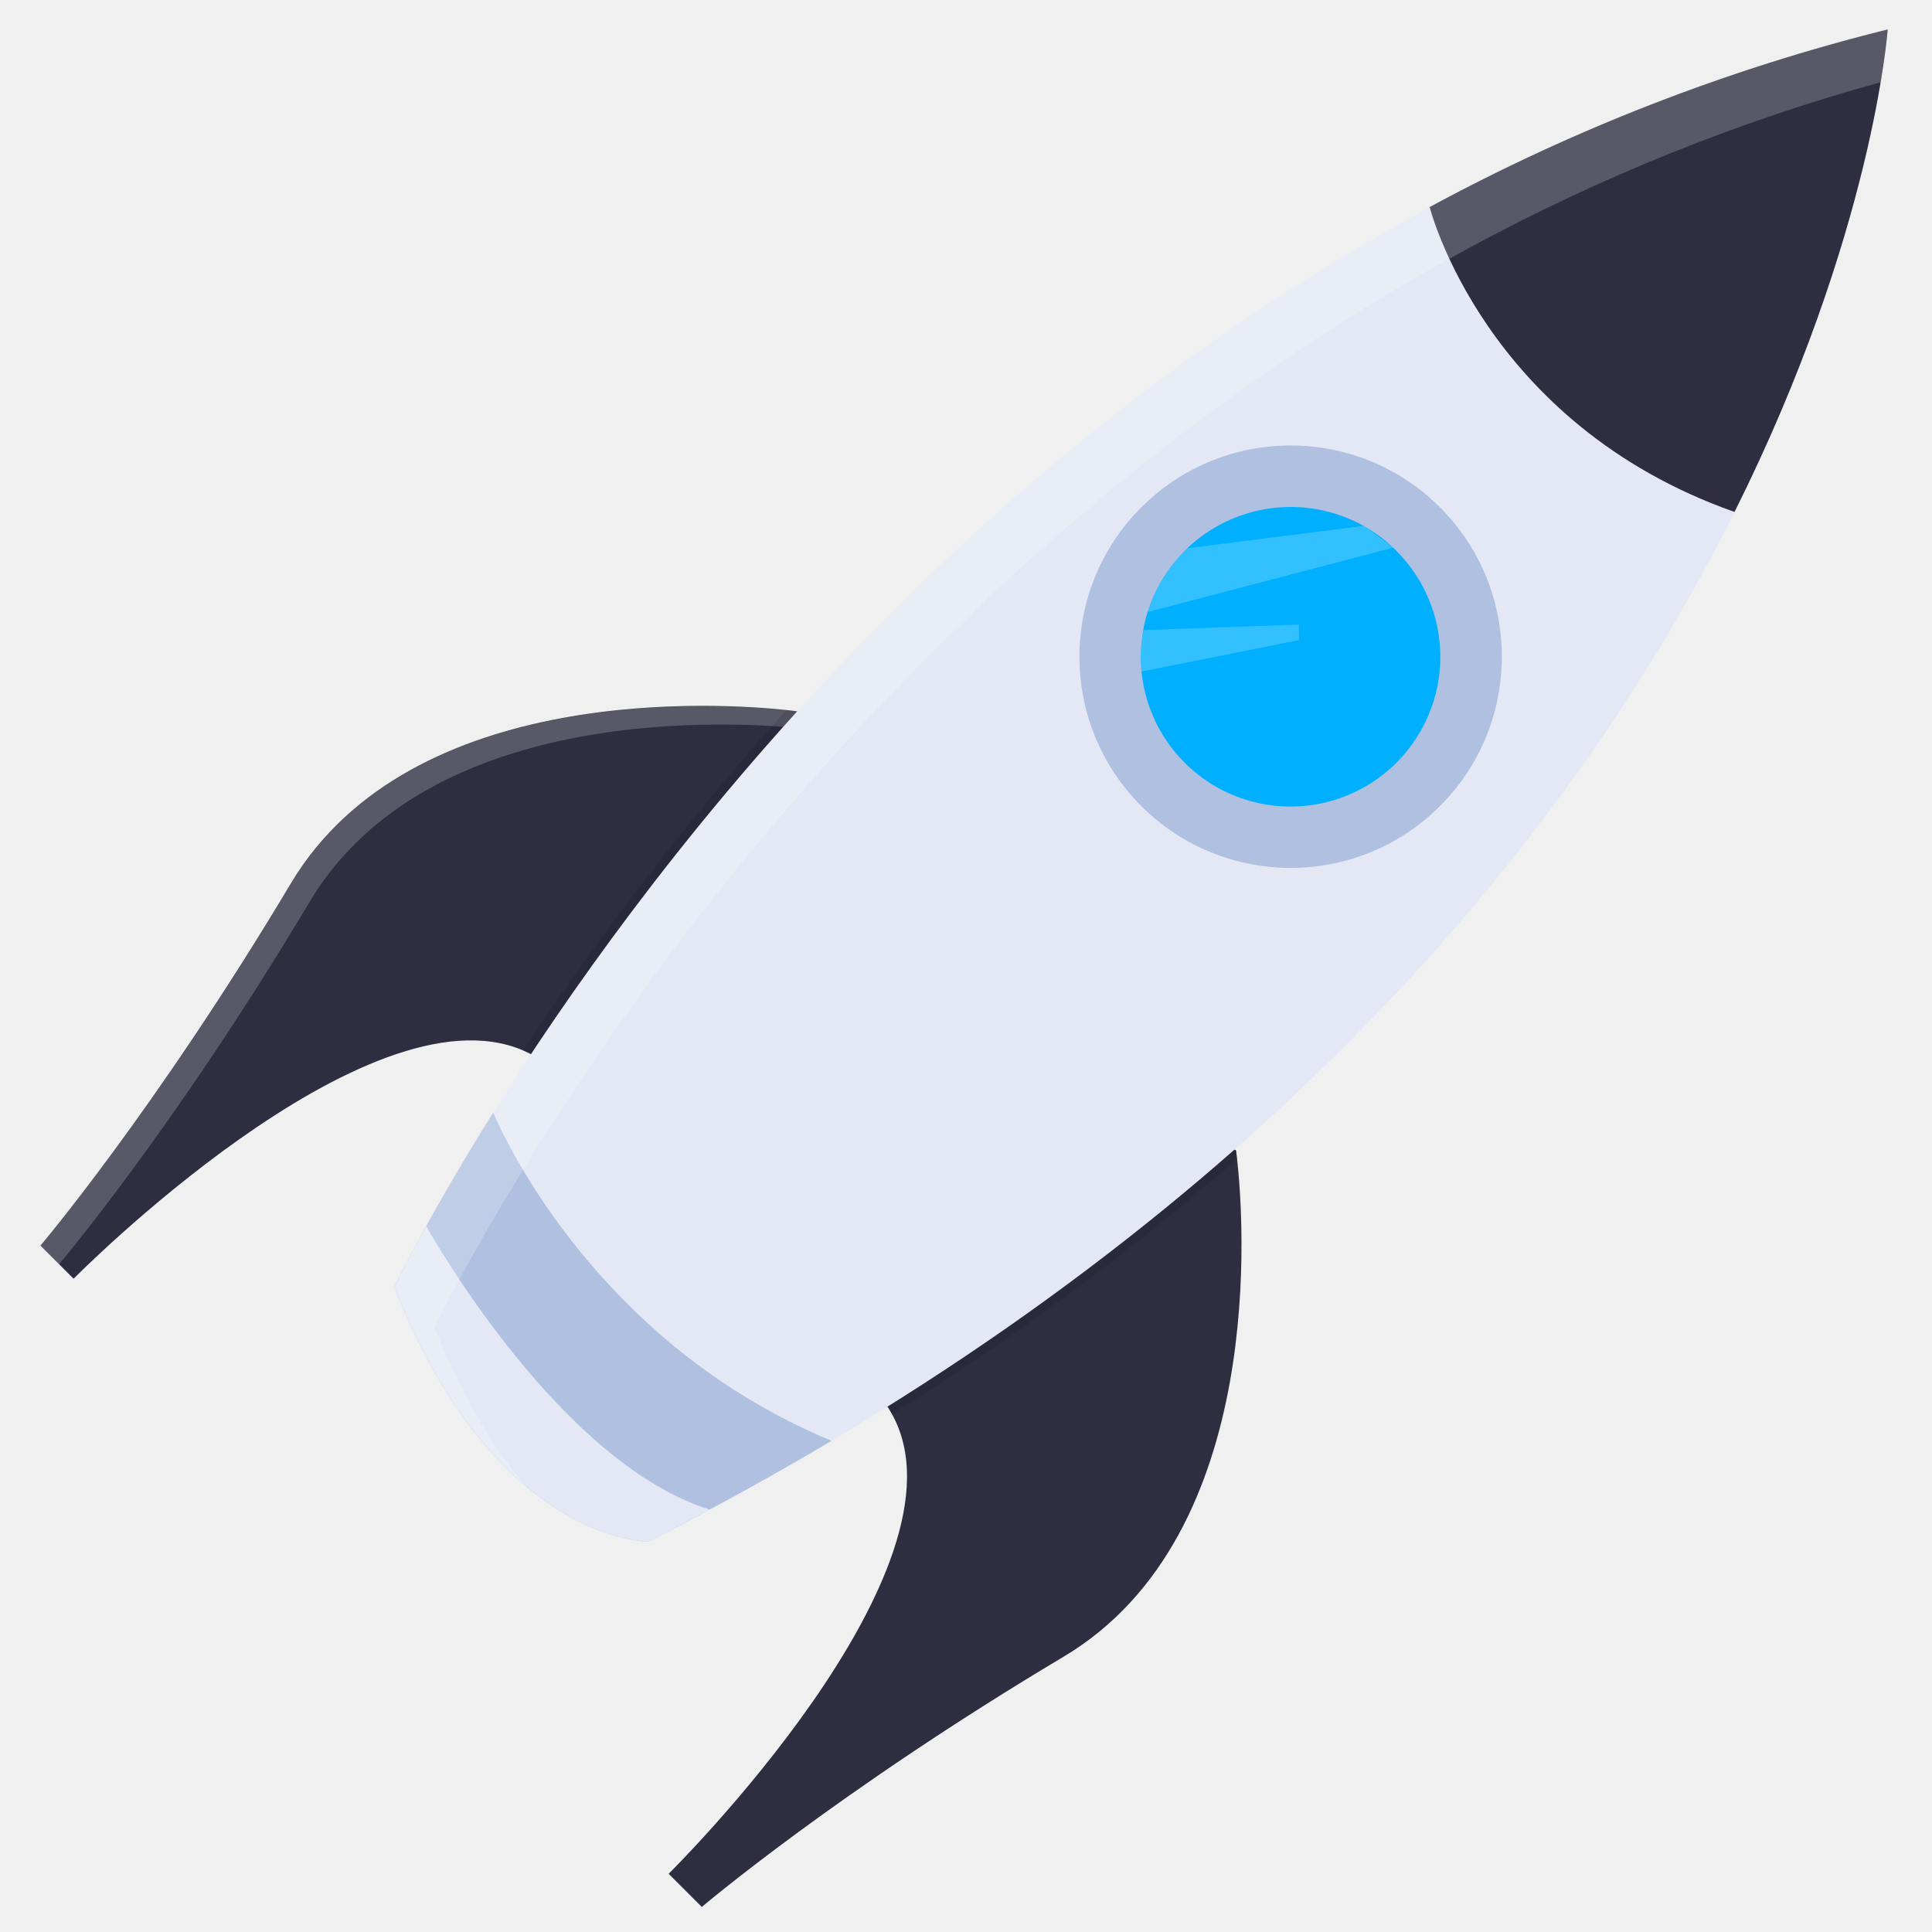
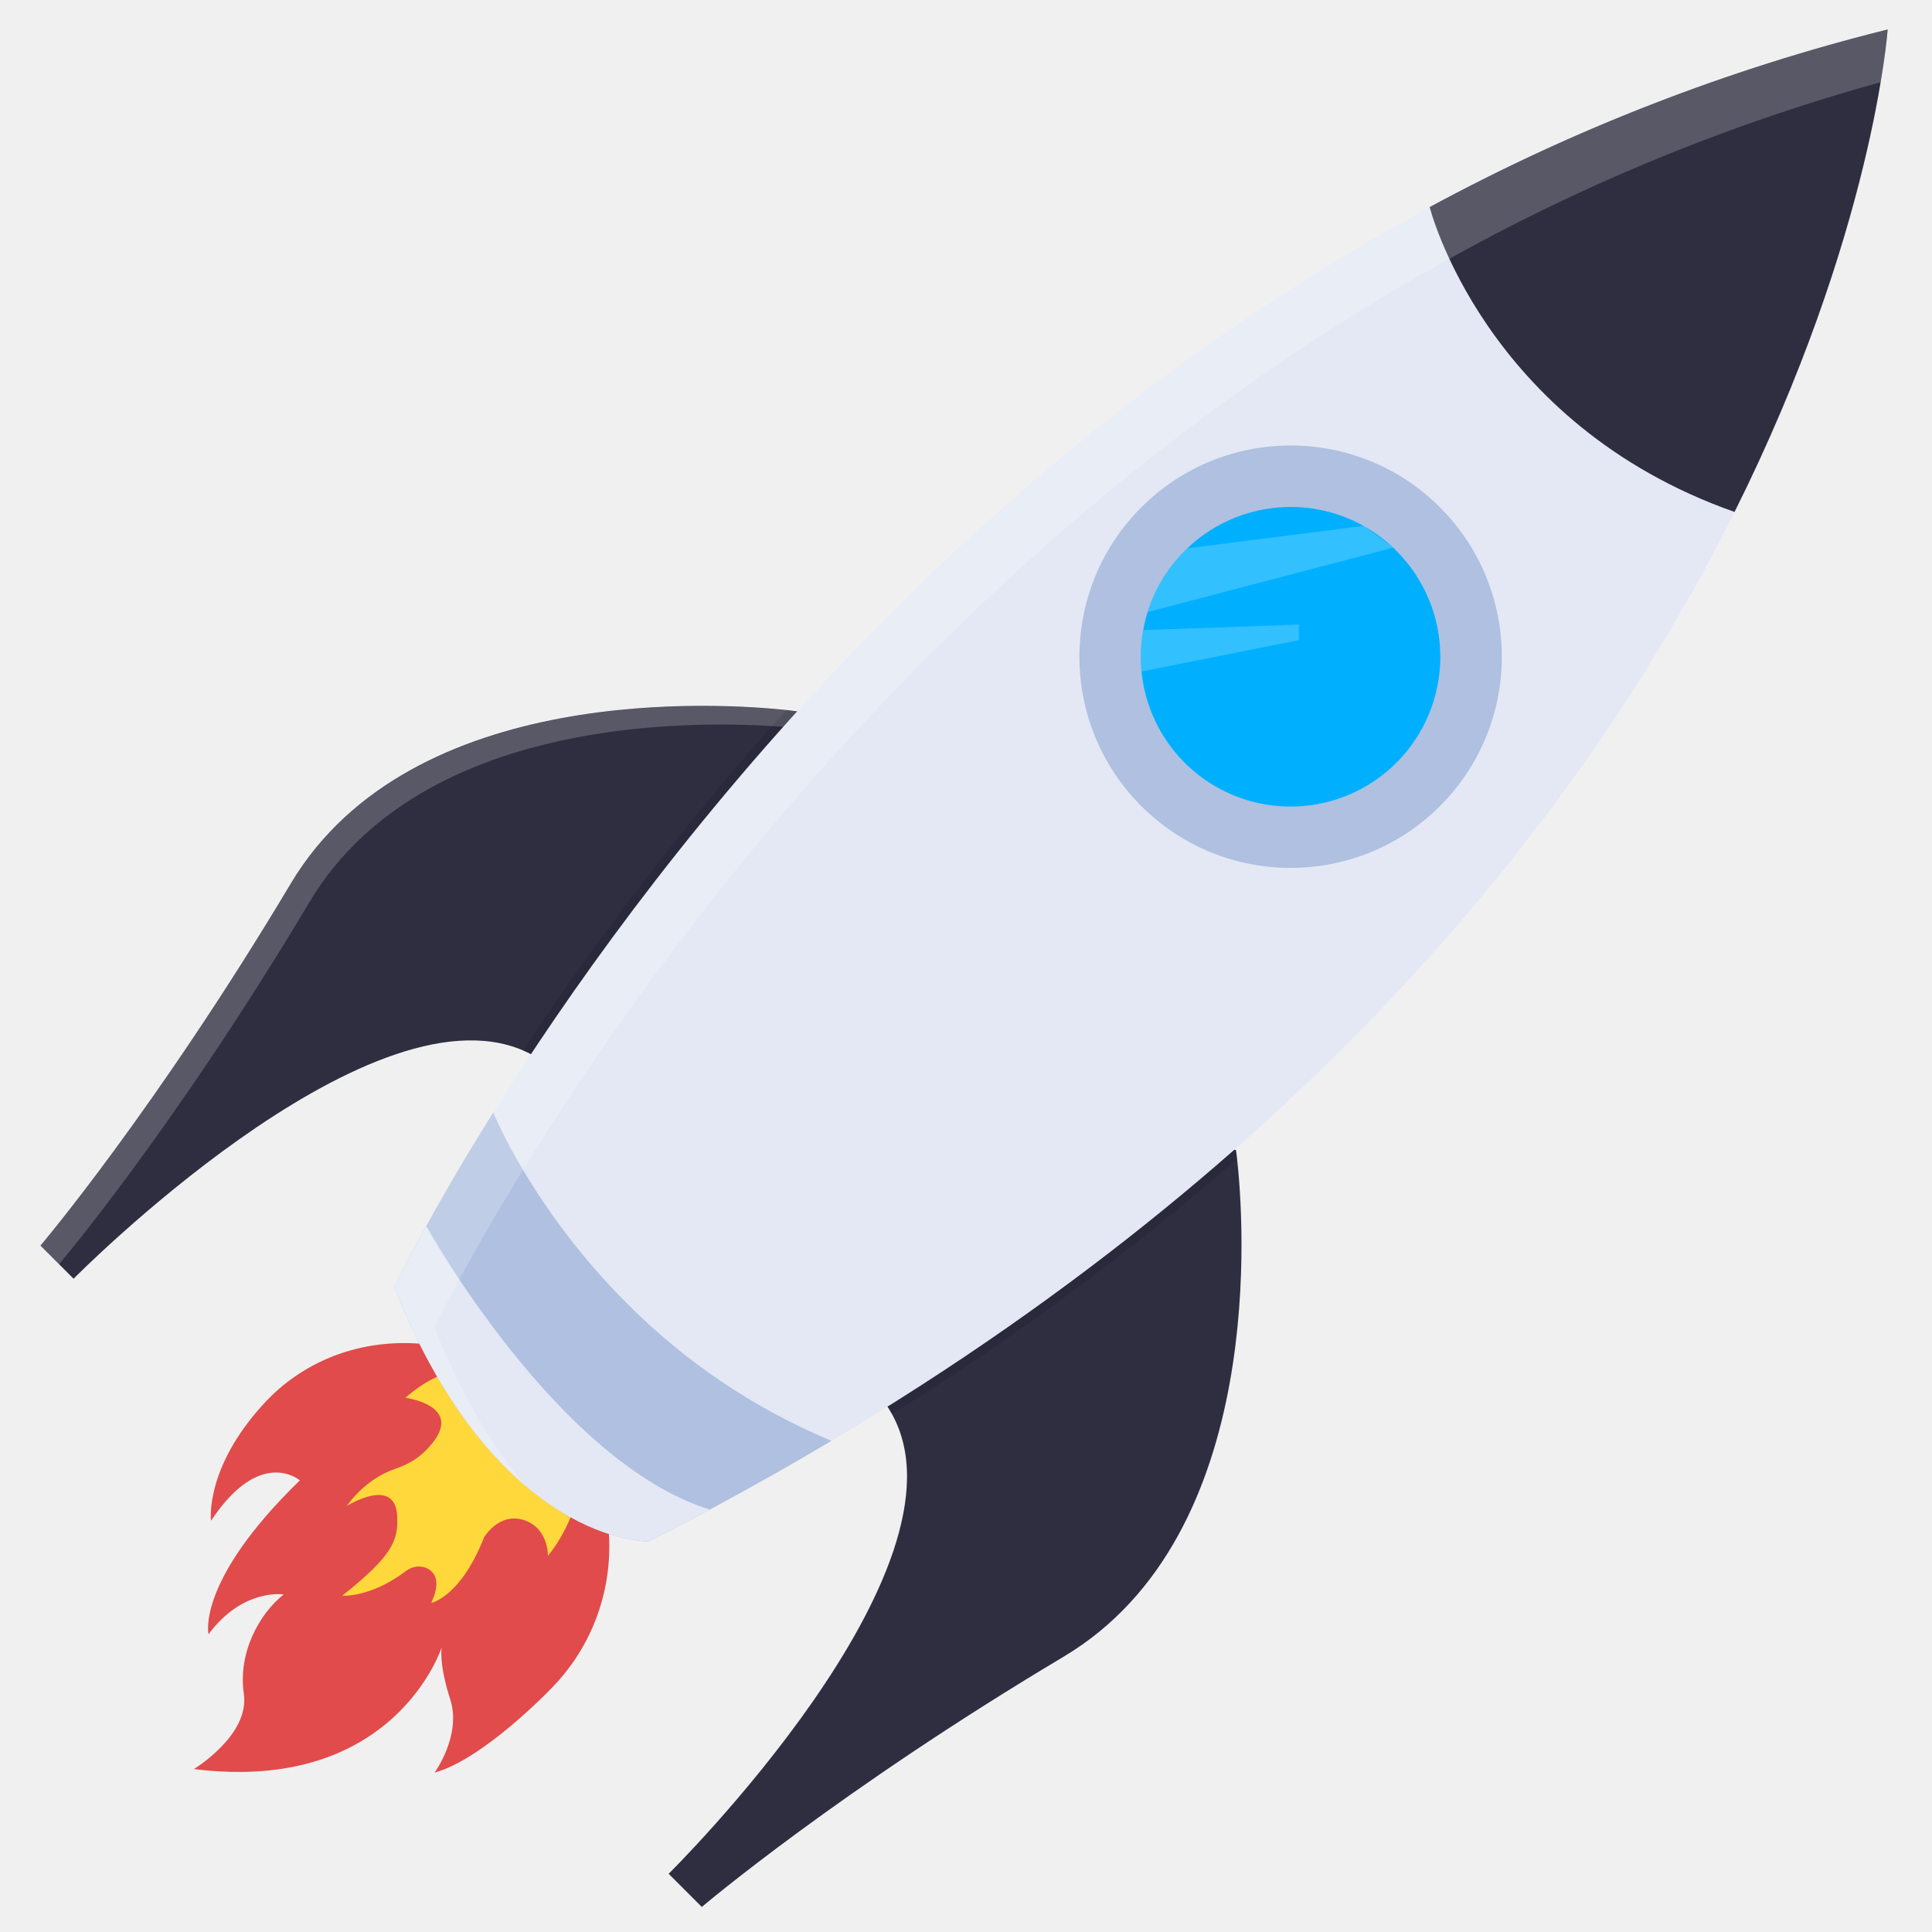
<svg xmlns="http://www.w3.org/2000/svg" width="355" height="355" viewBox="0 0 355 355" fill="none">
  <mask id="mask0" mask-type="alpha" maskUnits="userSpaceOnUse" x="0" y="0" width="355" height="355">
    <rect width="355" height="355" fill="#C4C4C4" />
  </mask>
  <g mask="url(#mask0)">
+     <path d="M48.492 257.902C62.381 242.78 86.549 243.382 101.069 257.902C115.589 272.422 115.585 295.959 101.067 310.477C101.067 310.477 88.757 323.296 79.856 325.706C79.856 325.706 84.863 318.844 82.731 312.259C80.598 305.675 81.155 302.708 81.155 302.708C81.155 302.708 72.53 329.693 35.623 325.058C35.623 325.058 45.916 318.846 44.803 311.242C43.69 303.638 47.677 296.499 52.127 292.974C52.127 292.974 44.615 291.769 38.312 300.299C38.312 300.299 35.992 290.563 55.096 272.018C55.096 272.018 47.865 265.712 38.777 279.436C38.777 279.436 37.526 269.839 48.492 257.902Z" fill="#E14B4B" />
+     <path d="M100.675 285.889C100.675 285.889 114.397 269.979 99.919 256.51C99.919 256.51 87.965 244.893 74.495 256.845C74.495 256.845 86.508 258.381 78.091 266.669C76.594 268.145 74.731 269.179 72.738 269.85C70.451 270.623 66.82 272.449 63.717 276.712C63.717 276.712 72.621 271.134 72.978 278.565C73.19 283.009 72.254 285.767 62.875 293.212C62.875 293.212 68.156 293.583 74.595 288.662C75.815 287.73 77.513 287.545 78.808 288.368C80.082 289.179 80.93 290.898 79.231 294.531C79.231 294.531 84.605 293.535 88.978 282.429C88.978 282.429 91.75 277.806 96.296 279.322C100.842 280.837 100.675 285.889 100.675 285.889Z" fill="#FFD83B" />
    <path d="M99.802 195.065C98.644 194.256 97.407 193.568 96.109 193.011C67.193 180.599 13.52 234.961 13.52 234.961L7.437 228.877C7.437 228.877 28.703 203.78 53.428 162.36C75.663 125.084 133.174 129.26 144.495 130.467C145.763 130.608 146.452 130.7 146.452 130.7C166.102 173.182 99.802 195.065 99.802 195.065Z" fill="#2F2E41" />
    <path opacity="0.2" d="M147.774 133.899C147.387 132.853 146.962 131.8 146.464 130.727C146.464 130.727 145.782 130.643 144.506 130.493C133.186 129.287 75.675 125.111 53.44 162.386C28.714 203.807 7.437 228.877 7.437 228.877L10.858 232.298C10.858 232.298 32.143 207.221 56.849 165.781C78.977 128.674 136.09 132.65 147.774 133.899Z" fill="white" />
    <path d="M195.455 304.402C154.015 329.108 128.956 350.397 128.956 350.397L122.861 344.302C122.861 344.302 179.698 288.231 163.883 259.813C163.548 259.19 163.175 258.589 162.765 258.012C162.765 258.012 184.636 191.702 227.122 211.37C227.122 211.37 227.202 211.918 227.313 212.941C228.463 223.307 233.16 281.906 195.455 304.402Z" fill="#2F2E41" />
    <path opacity="0.1" d="M99.802 195.065C98.644 194.256 97.407 193.568 96.109 193.012C110.657 170.992 126.828 150.088 144.487 130.474C145.755 130.616 146.445 130.708 146.445 130.708C166.102 173.182 99.802 195.065 99.802 195.065Z" fill="black" />
    <path opacity="0.1" d="M227.318 212.96C207.469 230.275 186.251 245.955 163.872 259.847C163.537 259.225 163.163 258.623 162.754 258.047C162.754 258.047 184.625 191.736 227.111 211.404C227.114 211.377 227.195 211.925 227.318 212.96Z" fill="black" />
    <path d="M152.774 264.755C142.164 271.074 130.966 277.243 119.18 283.263C119.18 283.263 91.24 283.833 72.441 236.524C72.441 236.524 78.448 223.913 90.642 204.455C117.444 161.663 174.166 85.763 262.708 38.082C289.268 23.691 317.54 12.713 346.852 5.411C346.852 5.411 344.266 42.905 318.721 94.072C293.176 145.239 244.649 210.071 152.774 264.755Z" fill="#E3E8F4" />
    <path d="M209.71 148.109C224.865 163.264 249.437 163.264 264.593 148.109C279.748 132.953 279.748 108.381 264.593 93.226C249.437 78.07 224.865 78.07 209.71 93.226C194.554 108.381 194.554 132.953 209.71 148.109Z" fill="#AFC0E0" />
    <path d="M256.597 140.144C252.912 143.829 248.256 146.392 243.171 147.535C238.086 148.678 232.781 148.353 227.873 146.599C222.965 144.845 218.656 141.733 215.448 137.626C212.239 133.519 210.263 128.585 209.748 123.399C209.503 120.862 209.607 118.303 210.058 115.794C210.258 114.671 210.528 113.562 210.867 112.473C212.193 108.227 214.531 104.367 217.678 101.225C217.835 101.068 217.989 100.914 218.142 100.761C222.403 96.699 227.854 94.109 233.695 93.37C239.535 92.631 245.459 93.782 250.598 96.654C252.549 97.762 254.362 99.097 256 100.631L256.582 101.213C259.14 103.768 261.17 106.802 262.555 110.141C263.94 113.481 264.653 117.06 264.655 120.675C264.656 124.291 263.945 127.871 262.563 131.211C261.18 134.552 259.153 137.587 256.597 140.144Z" fill="#00B0FF" />
    <path d="M318.717 94.068C272.676 77.84 262.7 38.051 262.7 38.051C289.264 23.67 317.539 12.703 346.852 5.411C346.852 5.411 344.266 42.905 318.717 94.068Z" fill="#2F2E41" />
-     <path d="M152.773 264.755C145.586 269.03 138.135 273.238 130.42 277.378C126.744 279.357 123 281.314 119.187 283.247C119.187 283.247 91.248 283.818 72.449 236.509C72.449 236.509 74.399 232.413 78.318 225.276C81.291 219.898 85.39 212.803 90.638 204.428C90.638 204.428 97.691 221.986 115.157 239.451C125.909 250.278 138.692 258.876 152.773 264.755V264.755Z" fill="#AFC0E0" />
+     <path d="M152.773 264.755C145.586 269.03 138.135 273.238 130.42 277.378C126.744 279.357 123 281.314 119.187 283.247C119.187 283.247 91.248 283.818 72.449 236.509C72.449 236.509 74.399 232.413 78.318 225.276C81.291 219.898 85.39 212.803 90.638 204.428C90.638 204.428 97.691 221.986 115.157 239.451C125.909 250.278 138.692 258.876 152.773 264.755Z" fill="#AFC0E0" />
    <path d="M130.42 277.378C126.744 279.357 123 281.314 119.187 283.247C119.187 283.247 91.248 283.818 72.449 236.509C72.449 236.509 74.399 232.414 78.318 225.276C78.314 225.273 102.311 268.655 130.42 277.378Z" fill="#E3E8F4" />
    <path opacity="0.2" d="M250.637 96.639L250.564 96.627L218.177 100.742C218.023 100.895 217.87 101.048 217.713 101.205C214.565 104.348 212.228 108.208 210.901 112.453L256.046 100.623L250.637 96.639Z" fill="white" />
    <path opacity="0.2" d="M238.676 117.625L209.764 123.383C209.518 120.846 209.623 118.287 210.074 115.779L238.669 114.767L238.676 117.625Z" fill="white" />
    <path opacity="0.2" d="M79.843 243.91C79.843 243.91 85.854 231.295 98.044 211.841C124.849 169.045 181.571 93.145 270.113 45.464C294.035 32.527 319.346 22.343 345.561 15.107C346.603 8.878 346.837 5.403 346.837 5.403C317.528 12.698 289.259 23.668 262.7 38.051C174.158 85.732 117.436 161.632 90.631 204.428C78.441 223.882 72.43 236.497 72.43 236.497C79.862 255.185 88.716 266.398 96.707 273.133C90.895 266.364 85.03 256.951 79.843 243.91Z" fill="white" />
  </g>
</svg>
